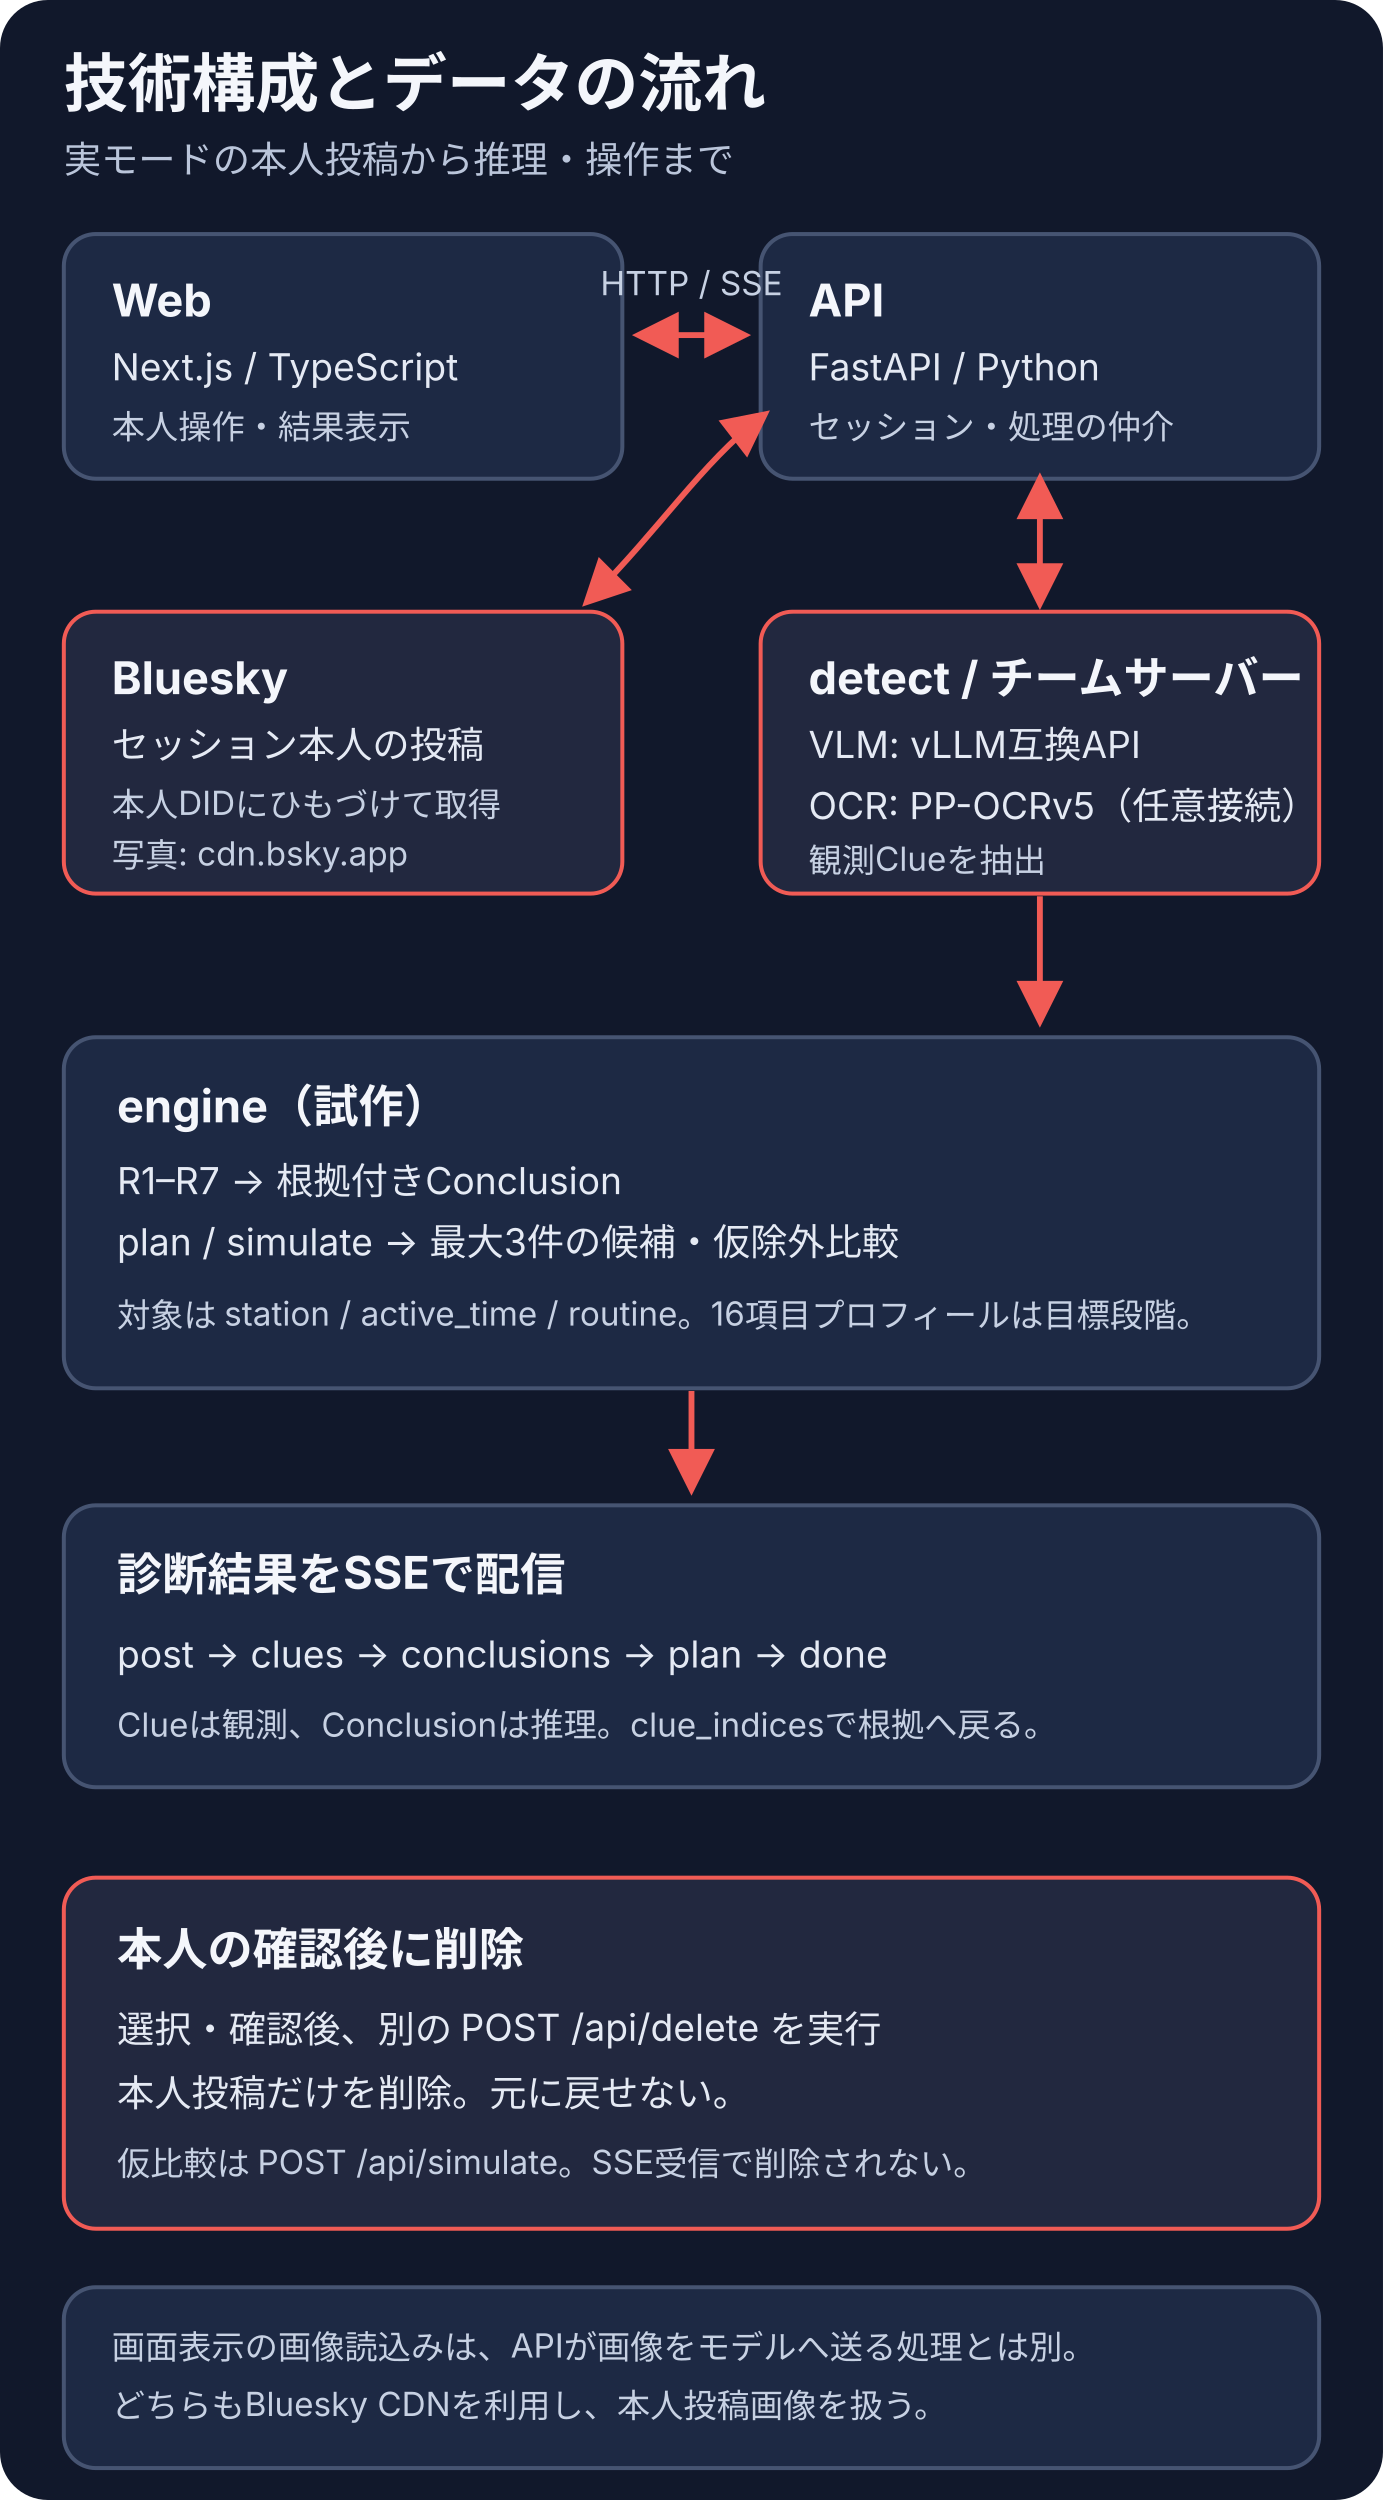
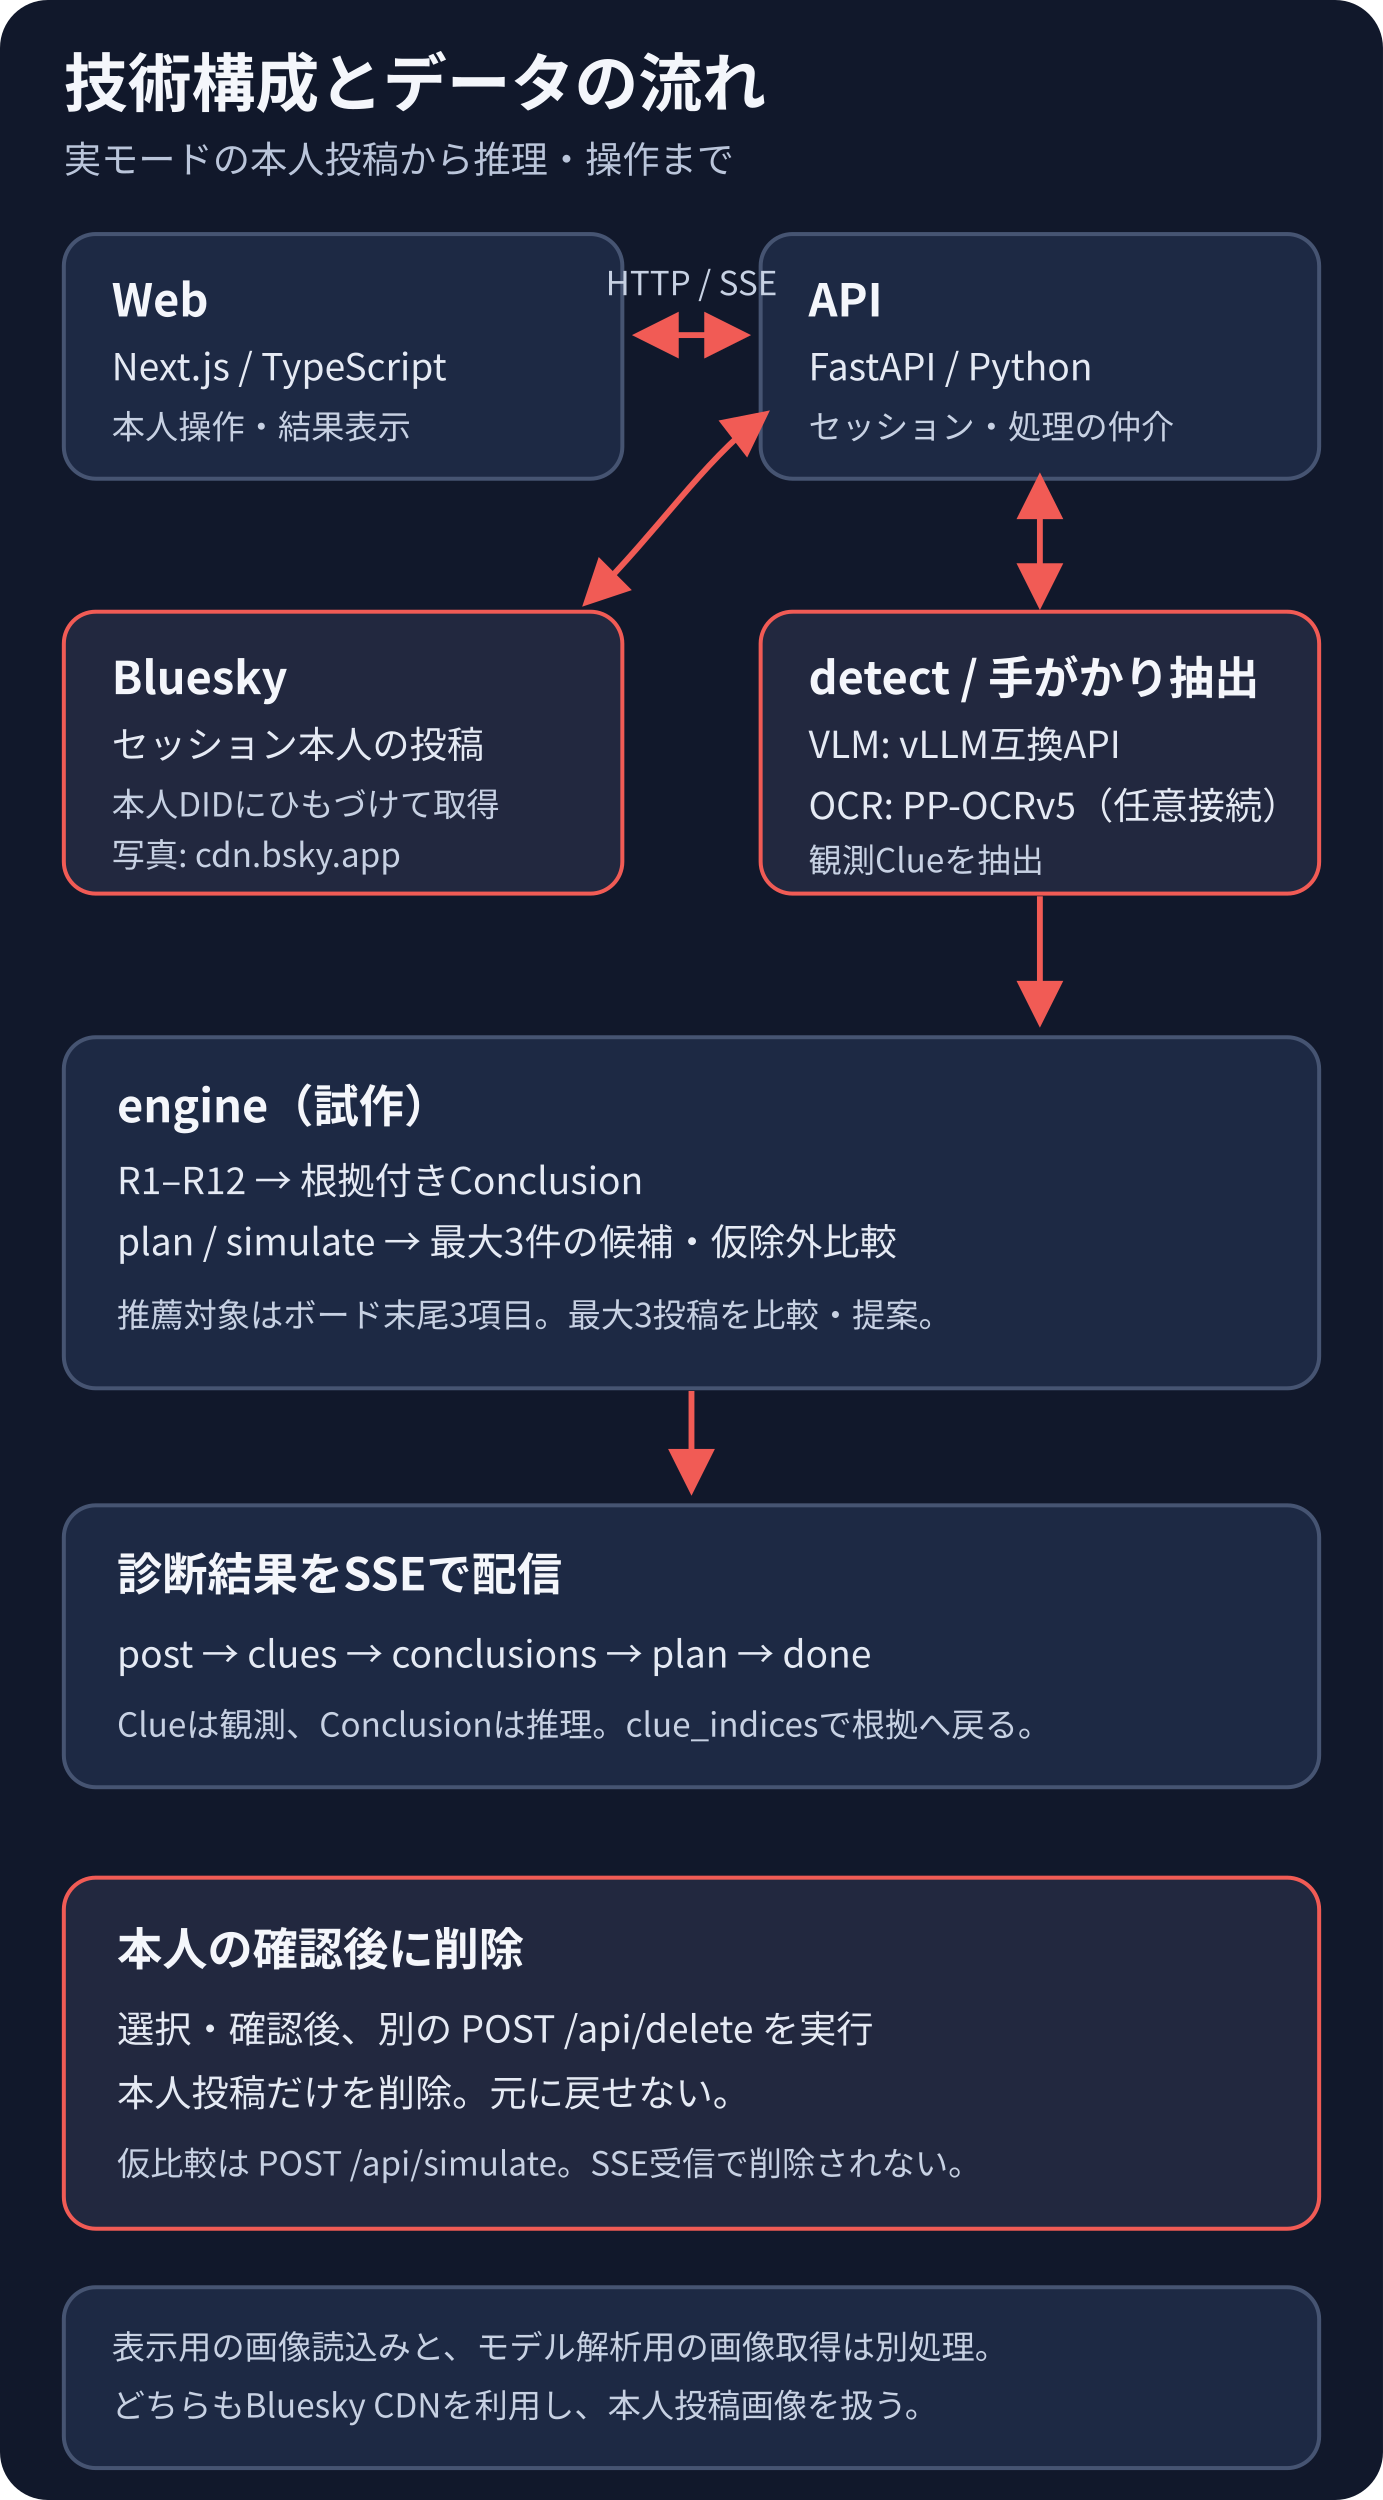
<svg xmlns="http://www.w3.org/2000/svg" width="520" height="940" viewBox="0 0 520 940" role="img" aria-labelledby="title desc">
  <defs>
    <marker id="arrow" markerWidth="8" markerHeight="8" refX="6" refY="4" orient="auto">
      <path d="M0,0 L8,4 L0,8 Z" fill="#f15b55" />
    </marker>
    <marker id="arrowStart" markerWidth="8" markerHeight="8" refX="2" refY="4" orient="auto">
      <path d="M8,0 L0,4 L8,8 Z" fill="#f15b55" />
    </marker>
    <style>
-       text { font-family: system-ui, -apple-system, "Segoe UI", sans-serif; }
+       text { font-family: "Noto Sans CJK JP", system-ui, -apple-system, "Segoe UI", sans-serif; }
      .title { fill:#f4f6fb; font-size:24px; font-weight:750; }
      .sub { fill:#bac5da; font-size:14px; }
      .head { fill:#f4f6fb; font-size:17px; font-weight:700; }
      .body { fill:#e5eaf4; font-size:14px; }
      .small { fill:#c7d1e3; font-size:12.5px; }
      .card { fill:#1d2944; stroke:#465472; stroke-width:1.5; }
      .team { fill:#22283f; stroke:#f15b55; stroke-width:1.5; }
      .line { fill:none; stroke:#f15b55; stroke-width:2.2; marker-end:url(#arrow); }
      .both { fill:none; stroke:#f15b55; stroke-width:2.2; marker-start:url(#arrowStart); marker-end:url(#arrow); }
    </style>
  </defs>
  <rect width="520" height="940" rx="18" fill="#11182b" />
  <text class="title" x="24" y="40">技術構成とデータの流れ</text>
  <text class="sub" x="24" y="65">実モードの本人投稿から推理・操作まで</text>
  <rect class="card" x="24" y="88" width="210" height="92" rx="12" />
  <text class="head" x="42" y="119">Web</text>
  <text class="body" x="42" y="143">Next.js / TypeScript</text>
  <text class="small" x="42" y="165">本人操作・結果表示</text>
  <rect class="card" x="286" y="88" width="210" height="92" rx="12" />
  <text class="head" x="304" y="119">API</text>
  <text class="body" x="304" y="143">FastAPI / Python</text>
  <text class="small" x="304" y="165">セッション・処理の仲介</text>
  <path class="both" d="M242 126 H278" />
  <text class="small" x="260" y="111" text-anchor="middle">HTTP / SSE</text>
  <rect class="team" x="24" y="230" width="210" height="106" rx="12" />
  <text class="head" x="42" y="261">Bluesky</text>
  <text class="body" x="42" y="285">セッション本人の投稿</text>
  <text class="small" x="42" y="307">本人DIDにひもづけて取得</text>
  <text class="small" x="42" y="326">写真: cdn.bsky.app</text>
  <rect class="team" x="286" y="230" width="210" height="106" rx="12" />
-   <text class="head" x="304" y="261">detect / チームサーバー</text>
+   <text class="head" x="304" y="261">detect / 手がかり抽出</text>
  <text class="body" x="304" y="285">VLM: vLLM互換API</text>
  <text class="body" x="304" y="308">OCR: PP-OCRv5（任意接続）</text>
  <text class="small" x="304" y="328">観測Clueを抽出</text>
  <path class="both" d="M286 157 C264 174 248 199 222 225" />
  <path class="both" d="M391 182 V225" />
  <rect class="card" x="24" y="390" width="472" height="132" rx="12" />
  <text class="head" x="44" y="422">engine（試作）</text>
-   <text class="body" x="44" y="449">R1–R7 → 根拠付きConclusion</text>
+   <text class="body" x="44" y="449">R1–R12 → 根拠付きConclusion</text>
  <text class="body" x="44" y="472">plan / simulate → 最大3件の候補・仮除外比較</text>
-   <text class="small" x="44" y="499">対象は station / active_time / routine。16項目プロフィールは目標段階。</text>
+   <text class="small" x="44" y="499">推薦対象はボード末尾3項目。最大3投稿を比較・提案。</text>
  <path class="line" d="M391 337 V382" />
  <rect class="card" x="24" y="566" width="472" height="106" rx="12" />
  <text class="head" x="44" y="598">診断結果をSSEで配信</text>
  <text class="body" x="44" y="627">post → clues → conclusions → plan → done</text>
  <text class="small" x="44" y="653">Clueは観測、Conclusionは推理。clue_indicesで根拠へ戻る。</text>
  <path class="line" d="M260 523 V558" />
  <rect class="team" x="24" y="706" width="472" height="132" rx="12" />
  <text class="head" x="44" y="739">本人の確認後に削除</text>
  <text class="body" x="44" y="768">選択・確認後、別の POST /api/delete を実行</text>
  <text class="body" x="44" y="792">本人投稿だけを削除。元に戻せない。</text>
  <text class="small" x="44" y="818">仮比較は POST /api/simulate。SSE受信で削除されない。</text>
  <rect class="card" x="24" y="860" width="472" height="68" rx="12" />
-   <text class="small" x="42" y="887">画面表示の画像読込みは、APIが画像をモデルへ送る処理とは別。</text>
+   <text class="small" x="42" y="887">表示用の画像読込みと、モデル解析用の画像取得は別処理。</text>
  <text class="small" x="42" y="909">どちらもBluesky CDNを利用し、本人投稿画像を扱う。</text>
</svg>
